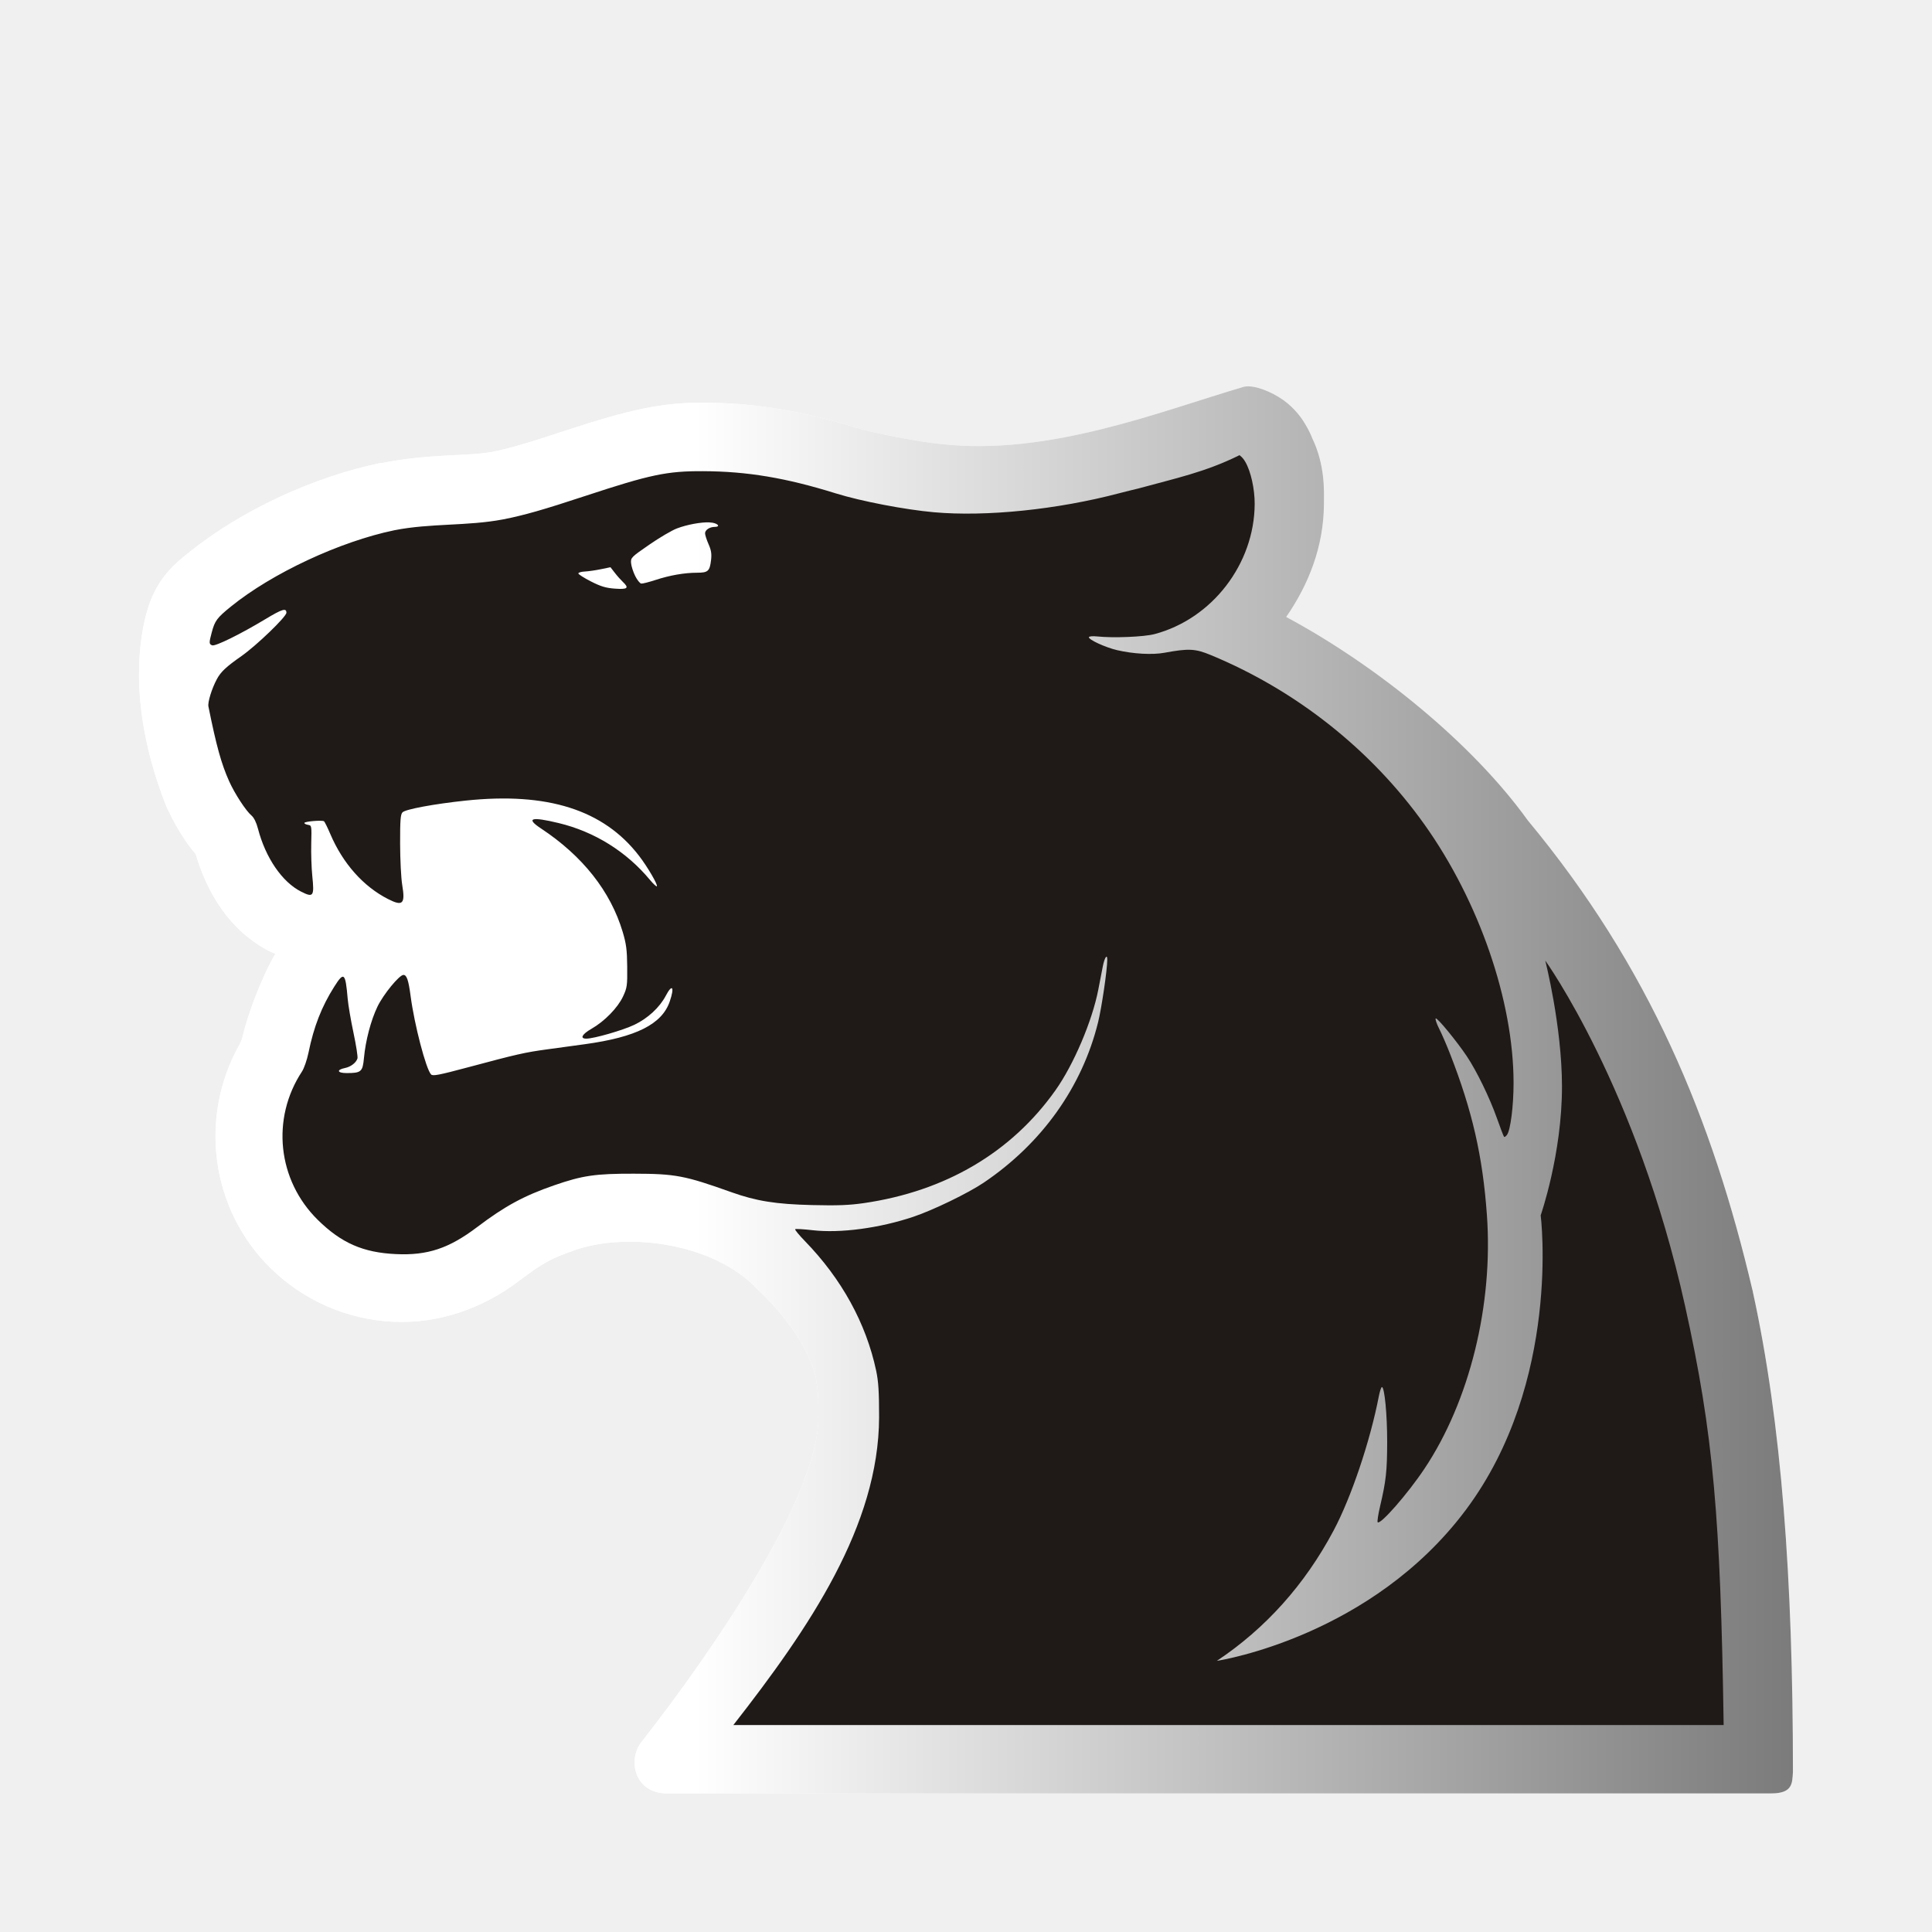
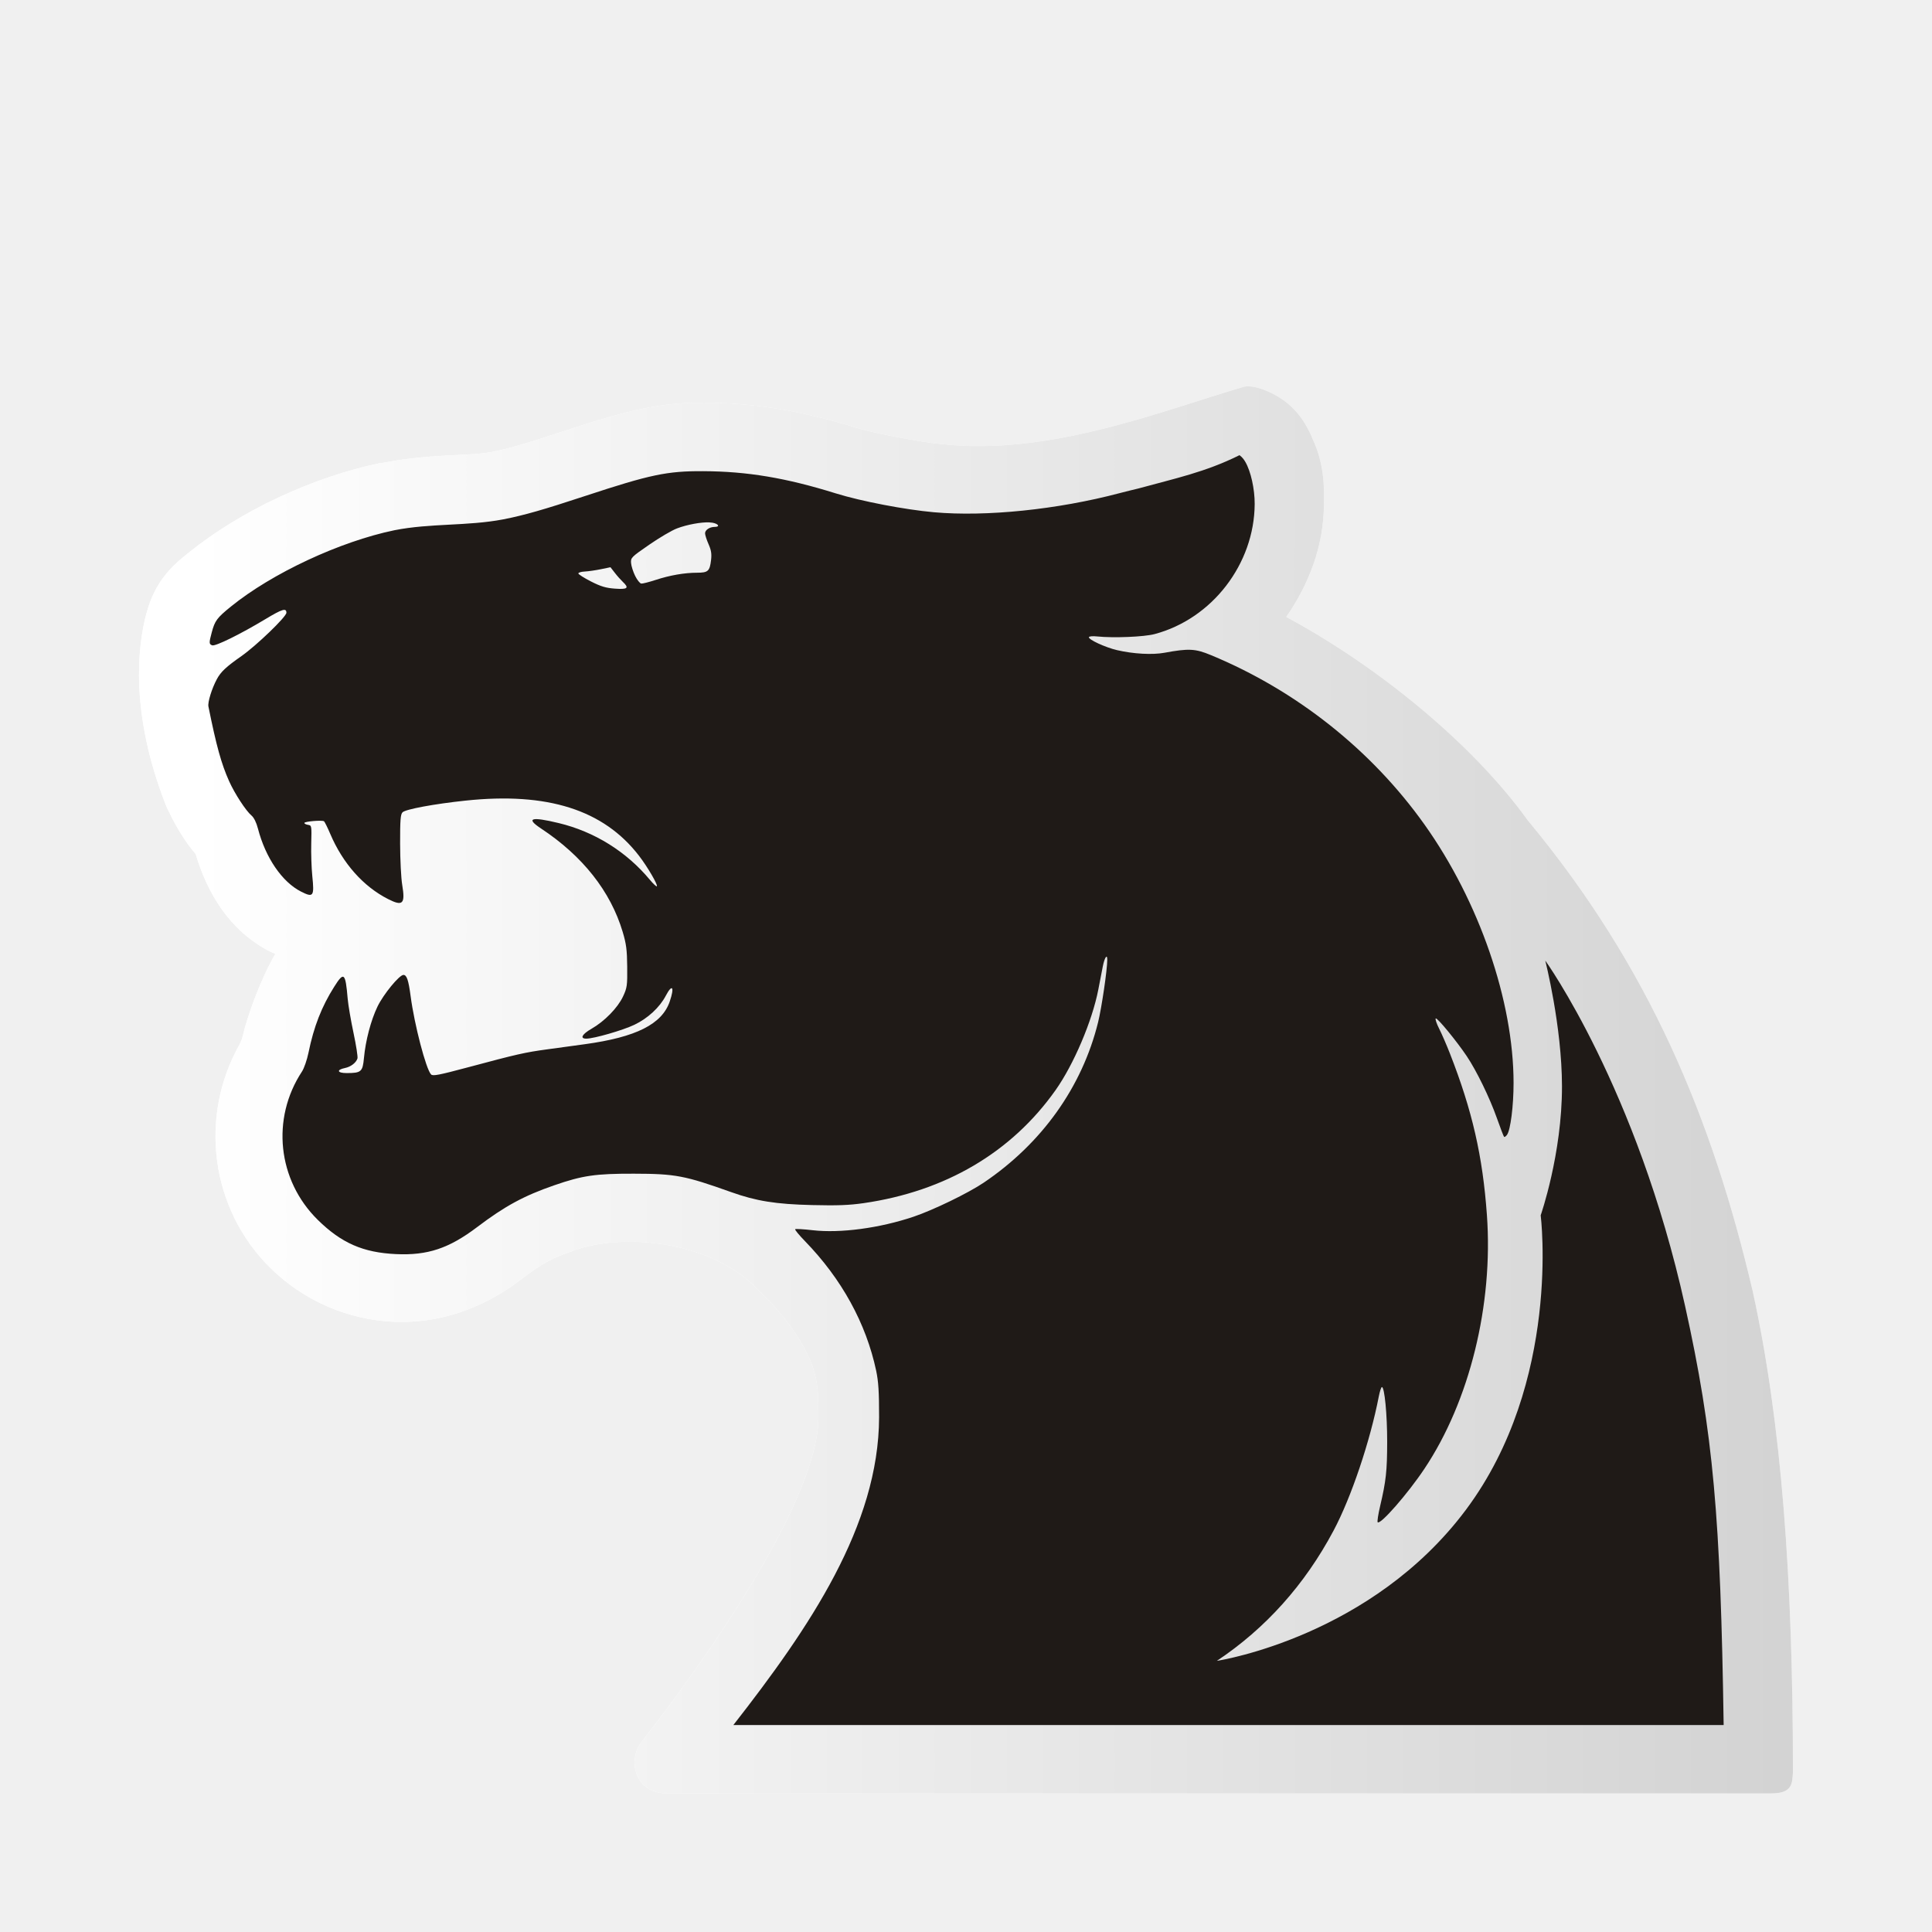
<svg xmlns="http://www.w3.org/2000/svg" width="50mm" height="50mm" clip-rule="evenodd" fill-rule="evenodd" image-rendering="optimizeQuality" shape-rendering="geometricPrecision" text-rendering="geometricPrecision" version="1.1" viewBox="0 0 50 50">
  <defs>
-     <linearGradient id="linearGradient1112" x1="4.761" x2="-50.135" y1="39.582" y2="39.582" gradientTransform="translate(27.252 -.051379)" gradientUnits="userSpaceOnUse">
+     <linearGradient id="linearGradient1112" x1="17.675" x2="-112.86" y1="39.582" y2="39.582" gradientTransform="translate(27.252 -.051379)" gradientUnits="userSpaceOnUse">
      <stop stop-color="#fff" offset="0" />
-       <stop offset="1" />
+       <stop stop-color="#737373" offset="1" />
    </linearGradient>
  </defs>
-   <g transform="matrix(-1,0,0,1,50,0)">
+   <g transform="matrix(-1 0 0 1 50 0)">
    <path d="m17.676 9.999c-0.291 0.009-0.723 0.211-0.994 0.435v0.002h-0.002c-0.283 0.236-0.419 0.474-0.463 0.547-0.112 0.185-0.162 0.318-0.176 0.353-0.34 0.708-0.306 1.367-0.304 1.717 0.005 1.084 0.393 2.072 0.976 2.914-2.341 1.256-4.817 3.267-6.252 5.264-3.152 3.797-4.775 7.728-5.816 12.164l-0.002 0.002v0.002l-0.004 0.014-0.002 0.013 0.002-0.004c-0.746 3.398-1.04 7.447-1.04 12.437 0.02 0.284-2e-6 0.554 0.559 0.554h28.575c0.844 0 1.018-0.848 0.684-1.306-1.922-2.452-4.598-6.389-4.598-8.424v-0.001c0-0.615 0.018-0.695 0.039-0.85v-0.003c0.161-1.238 1.544-2.468 1.544-2.468l0.004-0.004 0.003-0.004c1.098-1.161 3.281-1.472 4.662-1.018 0.67 0.232 0.864 0.336 1.496 0.814 0.956 0.723 2.088 1.111 3.252 1.058 1.197-0.055 2.331-0.552 3.185-1.394 1.55-1.528 1.853-3.909 0.797-5.782v-5.29e-4c-0.035-0.077-0.051-0.105-0.068-0.163l-0.004-0.012c-0.137-0.599-0.492-1.55-0.855-2.171 0.035-0.016 0.106-0.043 0.127-0.053 1.063-0.542 1.633-1.518 1.937-2.533 0.12-0.141 0.221-0.276 0.308-0.41 0.145-0.222 0.285-0.467 0.408-0.736l0.01-0.014 0.004-0.011 0.019-0.041 0.017-0.043 0.003-0.004c0.932-2.381 0.731-4.105 0.51-4.94v-0.003l-0.003-0.006c-0.06-0.226-0.175-0.586-0.428-0.928-0.233-0.314-0.471-0.499-0.658-0.651-1.367-1.105-3.236-1.969-4.989-2.332h-0.012l-0.013 0.003c-1.232-0.244-2.234-0.173-2.822-0.283h-0.004c-0.46-0.091-0.843-0.199-1.914-0.552-1.707-0.563-2.533-0.732-3.603-0.727-1.313 0.006-2.542 0.217-3.949 0.654-0.416 0.129-1.623 0.367-2.172 0.416-2.804 0.32-5.708-0.857-7.851-1.484h-0.006c-0.035-0.007-0.074-0.01-0.115-0.009z" clip-rule="nonzero" color="#000000" color-rendering="auto" dominant-baseline="auto" fill="#fff" fill-rule="nonzero" image-rendering="auto" shape-rendering="auto" solid-color="#000000" stop-color="#000000" style="font-feature-settings:normal;font-variant-alternates:normal;font-variant-caps:normal;font-variant-east-asian:normal;font-variant-ligatures:normal;font-variant-numeric:normal;font-variant-position:normal;font-variation-settings:normal;inline-size:0;isolation:auto;mix-blend-mode:normal;shape-margin:0;shape-padding:0;text-decoration-color:#000000;text-decoration-line:none;text-decoration-style:solid;text-indent:0;text-orientation:mixed;text-transform:none;white-space:normal" />
    <path d="m17.676 9.999c-0.291 0.009-0.723 0.211-0.994 0.435v0.002h-0.002c-0.283 0.236-0.419 0.474-0.463 0.547-0.112 0.185-0.162 0.318-0.176 0.353-0.34 0.708-0.306 1.367-0.304 1.717 0.005 1.084 0.393 2.072 0.976 2.914-2.341 1.256-4.817 3.267-6.252 5.264-3.152 3.797-4.775 7.728-5.816 12.164l-0.002 0.002v0.002l-0.004 0.014-0.002 0.013 0.002-0.004c-0.746 3.398-1.04 7.447-1.04 12.437 0.02 0.284-2e-6 0.554 0.559 0.554h28.575c0.844 0 1.018-0.848 0.684-1.306-1.922-2.452-4.598-6.389-4.598-8.424v-0.001c0-0.615 0.018-0.695 0.039-0.85v-0.003c0.161-1.238 1.544-2.468 1.544-2.468l0.004-0.004 0.003-0.004c1.098-1.161 3.281-1.472 4.662-1.018 0.67 0.232 0.864 0.336 1.496 0.814 0.956 0.723 2.088 1.111 3.252 1.058 1.197-0.055 2.331-0.552 3.185-1.394 1.55-1.528 1.853-3.909 0.797-5.782v-5.29e-4c-0.035-0.077-0.051-0.105-0.068-0.163l-0.004-0.012c-0.137-0.599-0.492-1.55-0.855-2.171 0.035-0.016 0.106-0.043 0.127-0.053 1.063-0.542 1.633-1.518 1.937-2.533 0.12-0.141 0.221-0.276 0.308-0.41 0.145-0.222 0.285-0.467 0.408-0.736l0.01-0.014 0.004-0.011 0.019-0.041 0.017-0.043 0.003-0.004c0.932-2.381 0.731-4.105 0.51-4.94v-0.003l-0.003-0.006c-0.06-0.226-0.175-0.586-0.428-0.928-0.233-0.314-0.471-0.499-0.658-0.651-1.367-1.105-3.236-1.969-4.989-2.332h-0.012l-0.013 0.003c-1.232-0.244-2.234-0.173-2.822-0.283h-0.004c-0.46-0.091-0.843-0.199-1.914-0.552-1.707-0.563-2.533-0.732-3.603-0.727-1.313 0.006-2.542 0.217-3.949 0.654-0.416 0.129-1.623 0.367-2.172 0.416-2.804 0.32-5.708-0.857-7.851-1.484h-0.006c-0.035-0.007-0.074-0.01-0.115-0.009z" clip-rule="nonzero" color="#000000" color-rendering="auto" dominant-baseline="auto" fill="url(#linearGradient1112)" fill-rule="nonzero" image-rendering="auto" shape-rendering="auto" solid-color="#000000" stop-color="#000000" style="font-feature-settings:normal;font-variant-alternates:normal;font-variant-caps:normal;font-variant-east-asian:normal;font-variant-ligatures:normal;font-variant-numeric:normal;font-variant-position:normal;font-variation-settings:normal;inline-size:0;isolation:auto;mix-blend-mode:normal;shape-margin:0;shape-padding:0;text-decoration-color:#000000;text-decoration-line:none;text-decoration-style:solid;text-indent:0;text-orientation:mixed;text-transform:none;white-space:normal" />
    <path d="m17.924 11.778c-0.076 0.055-0.122 0.122-0.153 0.176-0.142 0.243-0.244 0.701-0.242 1.09 0.008 1.55 1.1 2.97 2.59 3.366 0.274 0.073 1.068 0.105 1.488 0.061 0.11-0.012 0.205-0.004 0.212 0.018 0.018 0.062-0.425 0.266-0.73 0.337-0.421 0.098-0.915 0.125-1.227 0.067-0.624-0.115-0.796-0.107-1.2 0.061-2.214 0.916-4.156 2.457-5.527 4.384-1.415 1.988-2.305 4.57-2.306 6.687-2.74e-4 0.595 0.079 1.22 0.17 1.345 0.029 0.04 0.064 0.063 0.076 0.05 0.013-0.013 0.097-0.232 0.187-0.487 0.187-0.528 0.525-1.222 0.78-1.602 0.265-0.394 0.762-0.998 0.801-0.974 0.019 0.012-0.02 0.131-0.088 0.265-0.068 0.134-0.193 0.423-0.279 0.643-0.578 1.477-0.848 2.655-0.957 4.179-0.167 2.323 0.448 4.818 1.618 6.569 0.43 0.644 1.138 1.454 1.209 1.383 0.015-0.015-0.013-0.204-0.064-0.42-0.152-0.645-0.181-0.907-0.182-1.661-0.001-0.704 0.068-1.418 0.136-1.418 0.019 0 0.055 0.11 0.081 0.244 0.224 1.159 0.714 2.613 1.169 3.468 0.748 1.407 1.765 2.537 3.022 3.374-0.135-0.021-4.012-0.652-6.446-3.91-2.476-3.315-1.935-7.621-1.935-7.621s-0.553-1.582-0.551-3.34c0.002-1.562 0.433-3.253 0.433-3.253s-2.368 3.29-3.619 8.941c-0.732 3.304-0.918 5.472-0.998 10.844h25.629c-1.975-2.526-3.762-5.162-3.772-7.965-2.94e-4 -0.658 0.017-0.927 0.076-1.206 0.261-1.226 0.892-2.374 1.843-3.353 0.152-0.156 0.266-0.295 0.253-0.308-0.013-0.013-0.216-9.8e-4 -0.453 0.026-0.717 0.082-1.732-0.054-2.609-0.349-0.509-0.171-1.416-0.611-1.815-0.88-1.506-1.016-2.548-2.476-2.962-4.151-0.092-0.372-0.237-1.355-0.238-1.619-9.81e-4 -0.164 0.07-0.059 0.115 0.169 0.026 0.134 0.079 0.405 0.117 0.603 0.157 0.811 0.636 1.938 1.107 2.603 1.14 1.611 2.85 2.617 4.965 2.923 0.374 0.054 0.681 0.066 1.333 0.05 0.941-0.022 1.45-0.104 2.096-0.335 1.202-0.429 1.444-0.475 2.518-0.477 0.997-0.002 1.327 0.046 2.064 0.301 0.781 0.27 1.275 0.538 1.987 1.077 0.734 0.556 1.287 0.741 2.106 0.703 0.851-0.039 1.415-0.286 2.026-0.888 1.04-1.025 1.209-2.617 0.407-3.837-0.055-0.083-0.131-0.303-0.169-0.489-0.137-0.671-0.339-1.189-0.664-1.703-0.254-0.403-0.292-0.37-0.35 0.307-0.014 0.163-0.082 0.562-0.151 0.886-0.069 0.325-0.115 0.622-0.102 0.661 0.035 0.111 0.173 0.217 0.323 0.247 0.228 0.047 0.2 0.131-0.042 0.131-0.378 0-0.416-0.033-0.449-0.389-0.041-0.45-0.18-0.978-0.35-1.331-0.153-0.318-0.565-0.82-0.672-0.82-0.086 0-0.131 0.135-0.186 0.55-0.097 0.736-0.397 1.887-0.529 2.025-0.046 0.048-0.202 0.017-0.959-0.185-1.269-0.34-1.472-0.386-2.047-0.464-0.279-0.038-0.717-0.098-0.973-0.133-1.331-0.183-1.997-0.518-2.198-1.106-0.129-0.378-0.066-0.469 0.102-0.149 0.16 0.304 0.466 0.587 0.815 0.753 0.302 0.144 1.047 0.358 1.243 0.358 0.172 0 0.112-0.114-0.136-0.256-0.336-0.192-0.676-0.541-0.813-0.831-0.107-0.229-0.115-0.282-0.11-0.775 0.004-0.438 0.025-0.593 0.117-0.901 0.314-1.05 1.035-1.963 2.112-2.675 0.406-0.268 0.26-0.314-0.456-0.141-0.926 0.223-1.753 0.738-2.362 1.471-0.086 0.103-0.166 0.177-0.178 0.165-0.033-0.033 0.243-0.507 0.462-0.79 0.916-1.19 2.371-1.652 4.491-1.427 0.806 0.085 1.549 0.223 1.628 0.302 0.053 0.053 0.064 0.197 0.063 0.815-9.8e-4 0.412-0.025 0.89-0.054 1.062-0.083 0.495-0.016 0.563 0.365 0.369 0.642-0.326 1.173-0.924 1.498-1.689 0.071-0.167 0.144-0.314 0.162-0.325 0.053-0.034 0.507 0.005 0.507 0.044 0 0.019-0.043 0.041-0.095 0.049-0.093 0.013-0.095 0.024-0.083 0.479 0.007 0.256-0.006 0.636-0.027 0.844-0.055 0.531-0.029 0.567 0.294 0.403 0.489-0.25 0.917-0.876 1.112-1.628 0.041-0.158 0.104-0.286 0.167-0.339 0.144-0.12 0.436-0.568 0.58-0.89 0.201-0.449 0.328-0.907 0.535-1.932 0.022-0.109-0.086-0.461-0.217-0.705-0.102-0.192-0.241-0.322-0.637-0.599-0.391-0.274-1.164-1.019-1.164-1.122 0-0.13 0.106-0.098 0.54 0.163 0.654 0.394 1.299 0.711 1.381 0.68 0.083-0.032 0.084-0.062 0.011-0.335-0.08-0.302-0.136-0.376-0.493-0.666-1.065-0.864-2.823-1.685-4.232-1.977-0.937-0.186-1.88-0.104-2.814-0.281-0.55-0.108-1.039-0.248-2.137-0.61-1.668-0.55-2.109-0.643-3.042-0.638-1.14 0.005-2.143 0.173-3.433 0.575-0.652 0.203-1.79 0.421-2.539 0.488-1.353 0.12-3.197-0.069-4.804-0.494-0.14-0.037-0.359-0.091-0.487-0.121-0.94-0.259-1.722-0.418-2.615-0.861zm13.717 1.741c0.212-0.009 0.575 0.056 0.838 0.156 0.131 0.049 0.455 0.239 0.719 0.422 0.465 0.321 0.481 0.337 0.47 0.475-0.006 0.078-0.054 0.228-0.106 0.333s-0.123 0.194-0.158 0.198c-0.035 0.004-0.202-0.039-0.371-0.094-0.365-0.12-0.747-0.187-1.074-0.187-0.283-3.92e-4 -0.327-0.04-0.361-0.327-0.019-0.161-0.004-0.256 0.065-0.412 0.049-0.112 0.09-0.238 0.09-0.281 0-0.087-0.119-0.166-0.251-0.166-0.141 0-0.1-0.078 0.057-0.108 0.023-0.004 0.051-0.007 0.081-0.008zm2.56 1.161 0.248 0.051c0.136 0.028 0.324 0.055 0.417 0.06 0.093 0.004 0.168 0.027 0.166 0.05s-0.148 0.116-0.326 0.207c-0.256 0.13-0.386 0.169-0.621 0.186-0.329 0.024-0.374-0.015-0.203-0.176 0.052-0.049 0.146-0.154 0.207-0.234z" clip-rule="evenodd" fill="#1f1a17" fill-rule="evenodd" image-rendering="optimizeQuality" shape-rendering="geometricPrecision" stop-color="#000000" style="font-variation-settings:normal" />
  </g>
</svg>
